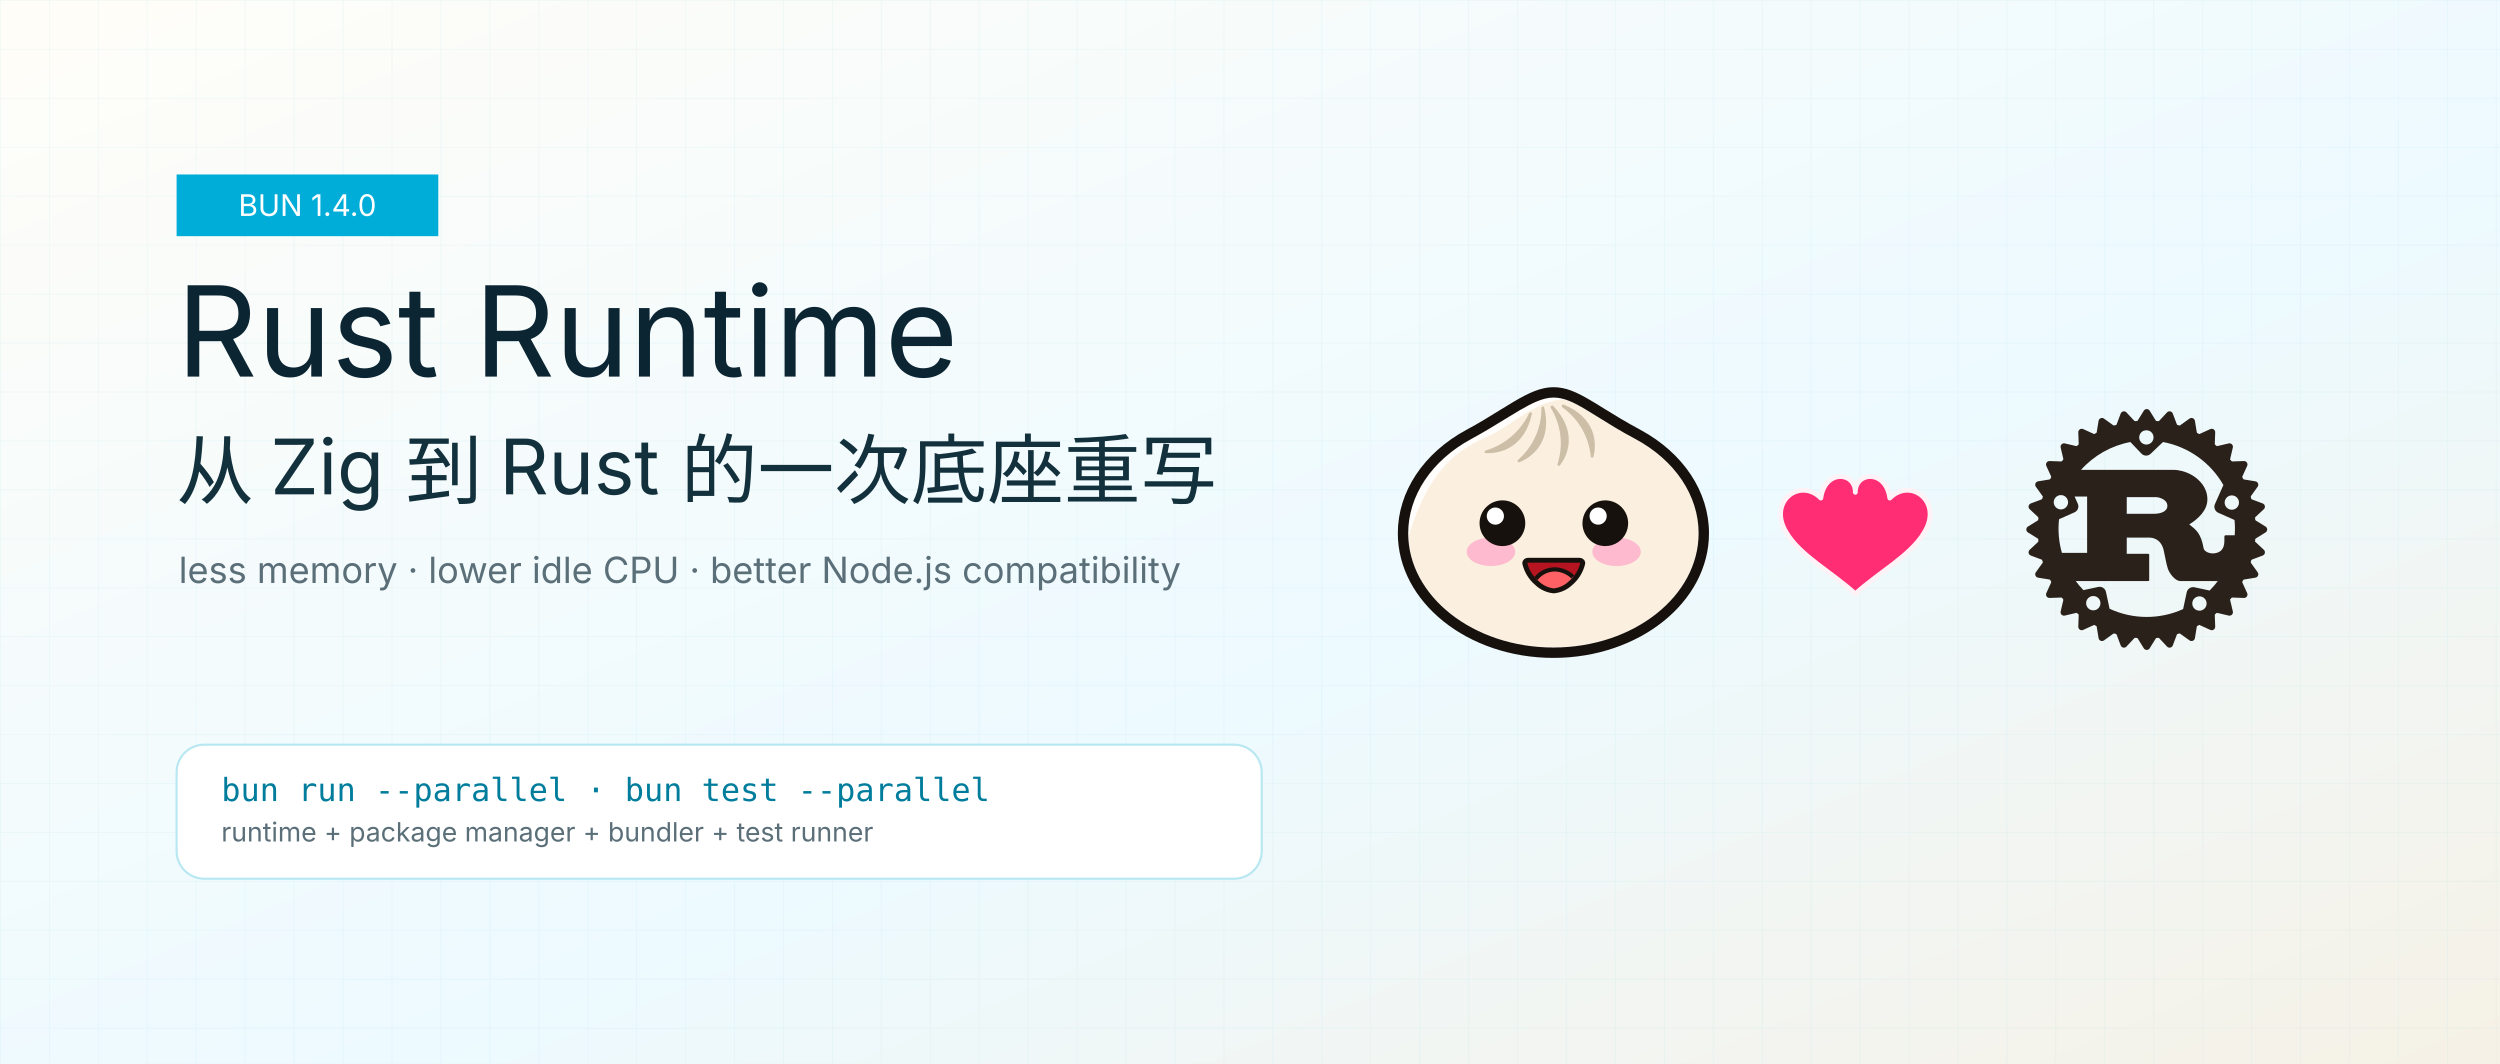
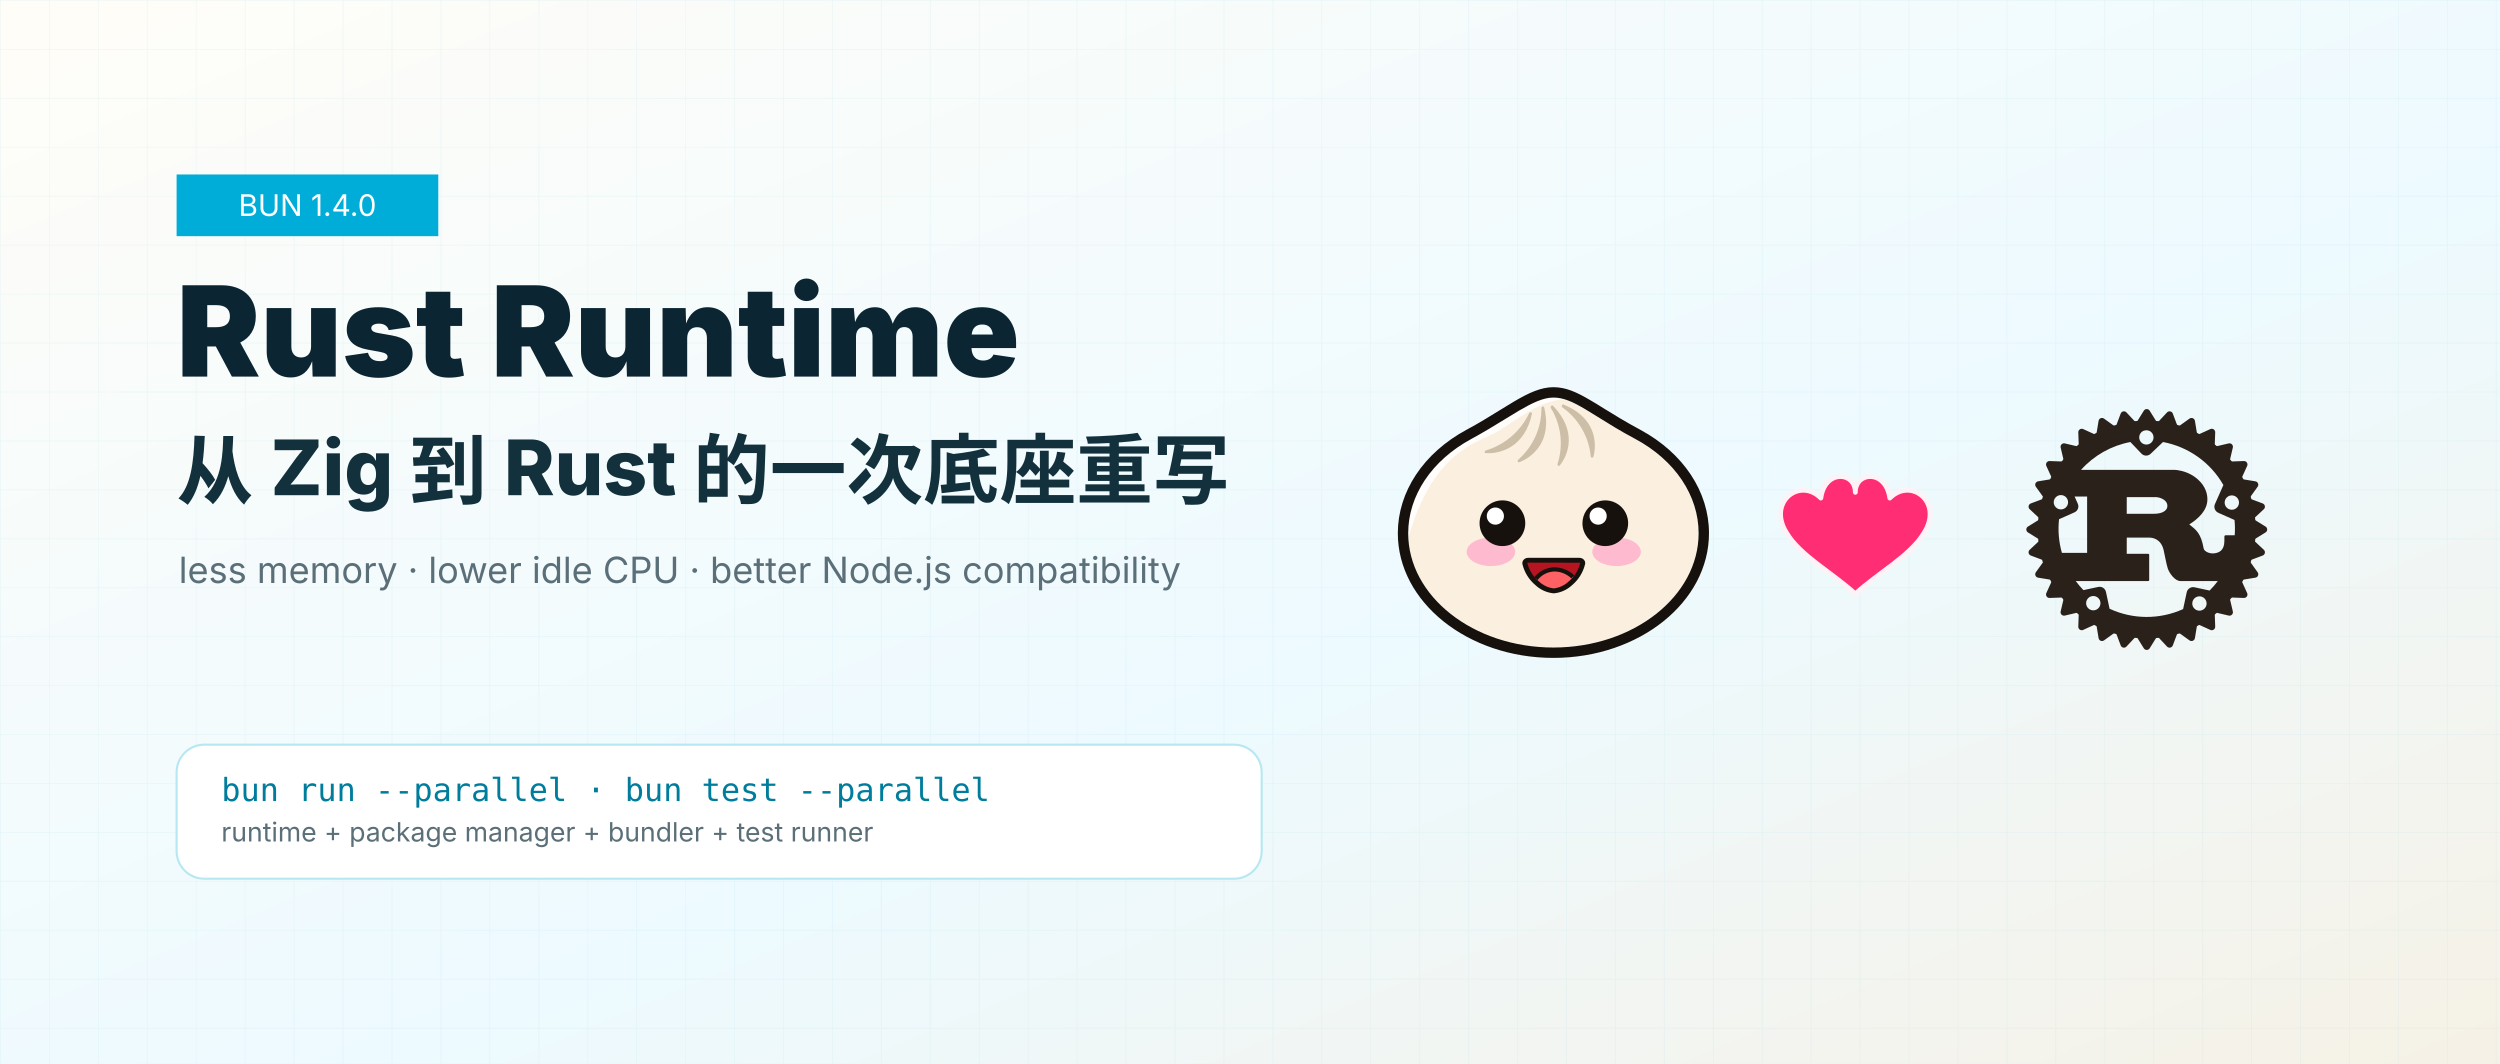
<svg xmlns="http://www.w3.org/2000/svg" width="2350" height="1000" viewBox="0 0 2350 1000" role="img" aria-label="Bun 1.4 Rust runtime article cover">
  <defs>
    <linearGradient id="paper" x1="0" y1="0" x2="1" y2="1">
      <stop offset="0" stop-color="#fffdf8" />
      <stop offset="0.58" stop-color="#edfaff" />
      <stop offset="1" stop-color="#f6f1e6" />
    </linearGradient>
    <linearGradient id="bunOrb" x1="0" y1="0" x2="1" y2="1">
      <stop offset="0" stop-color="#f6b73c" />
      <stop offset="1" stop-color="#e8943a" />
    </linearGradient>
    <linearGradient id="rustGear" x1="0" y1="0" x2="1" y2="1">
      <stop offset="0" stop-color="#f74c00" />
      <stop offset="1" stop-color="#c93c00" />
    </linearGradient>
    <linearGradient id="darkStage" x1="0" y1="0" x2="1" y2="1">
      <stop offset="0" stop-color="#071421" />
      <stop offset="0.55" stop-color="#15110f" />
      <stop offset="1" stop-color="#24130f" />
    </linearGradient>
    <linearGradient id="zigFace" x1="0" y1="0" x2="1" y2="1">
      <stop offset="0" stop-color="#ff9838" />
      <stop offset="1" stop-color="#f05a16" />
    </linearGradient>
    <linearGradient id="bunBody" x1="0" y1="0" x2="1" y2="1">
      <stop offset="0" stop-color="#fff4d6" />
      <stop offset="0.58" stop-color="#ffd992" />
      <stop offset="1" stop-color="#f0b35f" />
    </linearGradient>
    <linearGradient id="rightPanel" x1="0" y1="0" x2="1" y2="1">
      <stop offset="0" stop-color="#ffffff" />
      <stop offset="0.62" stop-color="#f3fcff" />
      <stop offset="1" stop-color="#fff5df" />
    </linearGradient>
    <linearGradient id="bunPoster" x1="0" y1="0" x2="0" y2="1">
      <stop offset="0" stop-color="#160000" />
      <stop offset="0.56" stop-color="#2a0205" />
      <stop offset="1" stop-color="#c80b3f" />
    </linearGradient>
    <linearGradient id="bunHugeText" x1="0" y1="0" x2="0" y2="1">
      <stop offset="0" stop-color="#fffbe7" />
      <stop offset="0.62" stop-color="#fff4d6" />
      <stop offset="1" stop-color="#e9a4a1" />
    </linearGradient>
    <pattern id="grid" width="46" height="46" patternUnits="userSpaceOnUse">
      <path d="M 46 0 L 0 0 0 46" fill="none" stroke="#8ac9d8" stroke-width="1" opacity="0.16" />
    </pattern>
    <symbol id="bunLogo" viewBox="0 0 80 70">
      <path d="M73,35.7c0,15.21-15.67,27.54-35,27.54S3,50.91,3,35.7C3,26.27,9,17.94,18.22,13S33.18,3,38,3s8.94,4.13,19.78,10C67,17.94,73,26.27,73,35.7Z" fill="#fbf0df" />
      <path d="M24.53,11.17C29,8.49,34.94,3.46,40.78,3.45A9.29,9.29,0,0,0,38,3c-2.42,0-5,1.25-8.25,3.13-1.13.66-2.3,1.39-3.54,2.15-2.33,1.44-5,3.07-8,4.7C8.69,18.13,3,26.62,3,35.7c0,.4,0,.8,0,1.19C9.06,15.48,20.07,13.85,24.53,11.17Z" fill="#fffefc" />
      <path d="M35.12,5.53A16.41,16.41,0,0,1,29.49,18c-.28.25-.06.73.3.59,3.37-1.31,7.92-5.23,6-13.14C35.71,5,35.12,5.12,35.12,5.53Zm2.27,0A16.24,16.24,0,0,1,39,19c-.12.35.31.65.55.36C41.74,16.56,43.65,11,37.93,5,37.64,4.74,37.19,5.14,37.39,5.49Zm2.76-.17A16.42,16.42,0,0,1,47,17.12a.33.33,0,0,0,.65.11c.92-3.49.4-9.44-7.17-12.53C40.08,4.54,39.82,5.08,40.15,5.32ZM21.69,15.76a16.94,16.94,0,0,0,10.47-9c.18-.36.75-.22.66.18-1.73,8-7.52,9.67-11.12,9.45C21.32,16.4,21.33,15.87,21.69,15.76Z" fill="#ccbea7" fill-rule="evenodd" />
      <path d="M38,65.75C17.32,65.75.5,52.27.5,35.7c0-10,6.18-19.33,16.53-24.92,3-1.6,5.57-3.21,7.86-4.62,1.26-.78,2.45-1.51,3.6-2.19C32,1.89,35,.5,38,.5s5.62,1.2,8.9,3.14c1,.57,2,1.19,3.07,1.87,2.49,1.54,5.3,3.28,9,5.27C69.32,16.37,75.5,25.69,75.5,35.7,75.5,52.27,58.68,65.75,38,65.75ZM38,3c-2.42,0-5,1.25-8.25,3.13-1.13.66-2.3,1.39-3.54,2.15-2.33,1.44-5,3.07-8,4.7C8.69,18.13,3,26.62,3,35.7,3,50.89,18.7,63.25,38,63.25S73,50.89,73,35.7C73,26.62,67.31,18.13,57.78,13,54,11,51.05,9.12,48.66,7.64c-1.09-.67-2.09-1.29-3-1.84C42.63,4,40.42,3,38,3Z" fill="#17110d" />
      <path d="M45.05,43a8.93,8.93,0,0,1-2.92,4.71,6.81,6.81,0,0,1-4,1.88A6.84,6.84,0,0,1,34,47.71,8.93,8.93,0,0,1,31.12,43a.72.72,0,0,1,.8-.81H44.26A.72.72,0,0,1,45.05,43Z" fill="#b71422" />
      <path d="M34,47.79a6.91,6.91,0,0,0,4.12,1.9,6.91,6.91,0,0,0,4.11-1.9,10.63,10.63,0,0,0,1-1.07,6.83,6.83,0,0,0-4.9-2.31,6.15,6.15,0,0,0-5,2.78C33.56,47.4,33.76,47.6,34,47.79Z" fill="#ff6164" />
      <path d="M34.16,47a5.36,5.36,0,0,1,4.19-2.08,6,6,0,0,1,4,1.69c.23-.25.45-.51.66-.77a7,7,0,0,0-4.71-1.93,6.36,6.36,0,0,0-4.89,2.36A9.53,9.53,0,0,0,34.16,47Z" fill="#17110d" />
      <path d="M38.09,50.19a7.42,7.42,0,0,1-4.45-2,9.52,9.52,0,0,1-3.11-5.05,1.2,1.2,0,0,1,.26-1,1.41,1.41,0,0,1,1.13-.51H44.26a1.44,1.44,0,0,1,1.13.51,1.19,1.19,0,0,1,.25,1h0a9.52,9.52,0,0,1-3.11,5.05A7.42,7.42,0,0,1,38.09,50.19Zm-6.17-7.4c-.16,0-.2.07-.21.09a8.29,8.29,0,0,0,2.73,4.37A6.23,6.23,0,0,0,38.09,49a6.28,6.28,0,0,0,3.65-1.73,8.3,8.3,0,0,0,2.72-4.37.21.21,0,0,0-.2-.09Z" fill="#17110d" />
      <ellipse cx="53.22" cy="40.18" rx="5.85" ry="3.44" fill="#febbd0" />
      <ellipse cx="22.95" cy="40.18" rx="5.85" ry="3.44" fill="#febbd0" />
      <path d="M25.7,38.8a5.51,5.51,0,1,0-5.5-5.51A5.51,5.51,0,0,0,25.7,38.8Zm24.77,0A5.51,5.51,0,1,0,45,33.29,5.5,5.5,0,0,0,50.47,38.8Z" fill="#17110d" fill-rule="evenodd" />
      <path d="M24,33.64a2.07,2.07,0,1,0-2.06-2.07A2.07,2.07,0,0,0,24,33.64Zm24.77,0a2.07,2.07,0,1,0-2.06-2.07A2.07,2.07,0,0,0,48.75,33.64Z" fill="#ffffff" fill-rule="evenodd" />
    </symbol>
    <symbol id="zigLogo" viewBox="0 0 400 140">
      <g fill="#f7a41d">
        <polygon points="46,22 28,44 19,30" />
        <polygon points="46,22 33,33 28,44 22,44 22,95 31,95 20,100 12,117 0,117 0,22" />
        <polygon points="31,95 12,117 4,106" />
        <polygon points="56,22 62,36 37,44" />
        <polygon points="56,22 111,22 111,44 37,44 56,32" />
        <polygon points="116,95 97,117 90,104" />
        <polygon points="116,95 100,104 97,117 42,117 42,95" />
        <polygon points="150,0 52,117 3,140 101,22" />
        <polygon points="141,22 140,40 122,45" />
        <polygon points="153,22 153,117 106,117 120,105 125,95 131,95 131,45 122,45 132,36 141,22" />
        <polygon points="125,95 130,110 106,117" />
      </g>
      <g fill="#121212">
        <polygon points="260,22 260,37 229,40 177,40 177,22" />
        <polygon points="260,37 207,99 207,103 176,103 229,40 229,37" />
        <polygon points="261,99 261,117 176,117 176,103 206,99" />
        <rect x="272" y="22" width="22" height="95" />
        <polygon points="394,67 394,106 376,106 376,81 360,70 346,67" />
        <polygon points="360,68 376,81 346,67" />
        <path d="M394,106c-10.2,7.3-24,12-37.7,12c-29,0-51.1-20.8-51.1-48.3c0-27.3,22.5-48.1,52-48.1c14.3,0,29.2,5.5,38.9,14l-13,15c-7.1-6.3-16.8-10-25.9-10c-17,0-30.2,12.9-30.2,29.5c0,16.8,13.3,29.6,30.3,29.6c5.7,0,12.8-2.3,19-5.5L394,106z" />
      </g>
    </symbol>
    <symbol id="rustLogo" viewBox="0 0 144 144">
      <path d="m71.05 23.68c-26.06 0-47.27 21.22-47.27 47.27s21.22 47.27 47.27 47.27 47.27-21.22 47.27-47.27-21.22-47.27-47.27-47.27zm-.07 4.2a3.1 3.11 0 0 1 3.02 3.11 3.11 3.11 0 0 1 -6.22 0 3.11 3.11 0 0 1 3.2-3.11zm7.12 5.12a38.27 38.27 0 0 1 26.2 18.66l-3.67 8.28c-.63 1.43.02 3.11 1.44 3.75l7.06 3.13a38.27 38.27 0 0 1 .08 6.64h-3.93c-.39 0-.55.26-.55.64v1.8c0 4.24-2.39 5.17-4.49 5.4-2 .23-4.21-.84-4.49-2.06-1.18-6.63-3.14-8.04-6.24-10.49 3.85-2.44 7.85-6.05 7.85-10.87 0-5.21-3.57-8.49-6-10.1-3.42-2.25-7.2-2.7-8.22-2.7h-40.6a38.27 38.27 0 0 1 21.41-12.08l4.79 5.02c1.08 1.13 2.87 1.18 4 .09zm-44.2 23.02a3.11 3.11 0 0 1 3.02 3.11 3.11 3.11 0 0 1 -6.22 0 3.11 3.11 0 0 1 3.2-3.11zm74.15.14a3.11 3.11 0 0 1 3.02 3.11 3.11 3.11 0 0 1 -6.22 0 3.11 3.11 0 0 1 3.2-3.11zm-68.29.5h5.42v24.44h-10.94a38.27 38.27 0 0 1 -1.24-14.61l6.7-2.98c1.43-.64 2.08-2.31 1.44-3.74zm22.62.26h12.91c.67 0 4.71.77 4.71 3.8 0 2.51-3.1 3.41-5.65 3.41h-11.98zm0 17.56h9.89c.9 0 4.83.26 6.08 5.28.39 1.54 1.26 6.56 1.85 8.17.59 1.8 2.98 5.4 5.53 5.4h16.14a38.27 38.27 0 0 1 -3.54 4.1l-6.57-1.41c-1.53-.33-3.04.65-3.37 2.18l-1.56 7.28a38.27 38.27 0 0 1 -31.91-.15l-1.56-7.28c-.33-1.53-1.83-2.51-3.36-2.18l-6.43 1.38a38.27 38.27 0 0 1 -3.32-3.92h31.27c.35 0 .59-.06.59-.39v-11.06c0-.32-.24-.39-.59-.39h-9.15zm-14.43 25.33a3.11 3.11 0 0 1 3.02 3.11 3.11 3.11 0 0 1 -6.22 0 3.11 3.11 0 0 1 3.2-3.11zm46.05.14a3.11 3.11 0 0 1 3.02 3.11 3.11 3.11 0 0 1 -6.22 0 3.11 3.11 0 0 1 3.2-3.11z" fill="#2a211b" />
      <path d="m115.68 70.95a44.63 44.63 0 0 1 -44.63 44.63 44.63 44.63 0 0 1 -44.63-44.63 44.63 44.63 0 0 1 44.63-44.63 44.63 44.63 0 0 1 44.63 44.63zm-.84-4.31 6.96 4.31-6.96 4.31 5.98 5.59-7.66 2.87 4.78 6.65-8.09 1.32 3.4 7.46-8.19-.29 1.88 7.98-7.98-1.88.29 8.19-7.46-3.4-1.32 8.09-6.65-4.78-2.87 7.66-5.59-5.98-4.31 6.96-4.31-6.96-5.59 5.98-2.87-7.66-6.65 4.78-1.32-8.09-7.46 3.4.29-8.19-7.98 1.88 1.88-7.98-8.19.29 3.4-7.46-8.09-1.32 4.78-6.65-7.66-2.87 5.98-5.59-6.96-4.31 6.96-4.31-5.98-5.59 7.66-2.87-4.78-6.65 8.09-1.32-3.4-7.46 8.19.29-1.88-7.98 7.98 1.88-.29-8.19 7.46 3.4 1.32-8.09 6.65 4.78 2.87-7.66 5.59 5.98 4.31-6.96 4.31 6.96 5.59-5.98 2.87 7.66 6.65-4.78 1.32 8.09 7.46-3.4-.29 8.19 7.98-1.88-1.88 7.98 8.19-.29-3.4 7.46 8.09 1.32-4.78 6.65 7.66 2.87z" fill="#2a211b" fill-rule="evenodd" stroke="#2a211b" stroke-linecap="round" stroke-linejoin="round" stroke-width="3" />
    </symbol>
  </defs>
  <rect width="2350" height="1000" fill="url(#paper)" />
  <rect width="2350" height="1000" fill="url(#grid)" />
  <g transform="translate(166 164)">
    <rect x="0" y="0" width="246" height="58" rx="0" fill="#00add8" />
    <text x="123" y="39" text-anchor="middle" fill="#ffffff" font-family="Avenir Next, Inter, Helvetica Neue, PingFang SC, sans-serif" font-size="28" letter-spacing="0">BUN 1.4.0</text>
-     <text x="0" y="190" fill="#0b2533" font-family="Avenir Next, Inter, Helvetica Neue, PingFang SC, sans-serif" font-size="118" letter-spacing="0">Rust Runtime</text>
-     <text x="0" y="304" fill="#12313d" font-family="Avenir Next, Inter, Helvetica Neue, PingFang SC, sans-serif" font-size="72" letter-spacing="0">从 Zig 到 Rust 的一次底座重写</text>
+     <text x="0" y="190" fill="#0b2533" font-weight="900" font-family="Avenir Next, Inter, Helvetica Neue, PingFang SC, sans-serif" font-size="118" letter-spacing="0">Rust Runtime</text>
+     <text x="0" y="304" fill="#12313d" font-weight="800" font-family="Avenir Next, Inter, Helvetica Neue, PingFang SC, sans-serif" font-size="72" letter-spacing="0">从 Zig 到 Rust 的一次底座重写</text>
    <text x="2" y="384" fill="#5b6f79" font-family="Avenir Next, Inter, Helvetica Neue, PingFang SC, sans-serif" font-size="34" letter-spacing="0">less memory · lower idle CPU · better Node.js compatibility</text>
  </g>
  <g transform="translate(166 700)">
    <rect x="0" y="0" width="1020" height="126" rx="26" fill="#ffffff" stroke="#b7e8f2" stroke-width="2" />
    <text x="42" y="53" fill="#007d9c" font-family="JetBrains Mono, SFMono-Regular, Menlo, monospace" font-size="30" letter-spacing="0">bun run --parallel · bun test --parallel</text>
    <text x="42" y="91" fill="#5b6f79" font-family="Avenir Next, Inter, Helvetica Neue, PingFang SC, sans-serif" font-size="25" letter-spacing="0">runtime + package manager + bundler + test runner</text>
  </g>
  <g transform="translate(1210 126)">
    <g transform="translate(102 236)">
      <use href="#bunLogo" x="0" y="0" width="312" height="273" />
    </g>
    <g fill="#ff2d73" stroke="#fff2f6" stroke-width="5" stroke-linejoin="round">
      <path transform="translate(534 353) scale(0.9)" d="M 0 -18 C 0 -40 32 -42 36 -12 C 58 -34 92 -8 72 24 C 58 48 24 66 0 88 C -24 66 -58 48 -72 24 C -92 -8 -58 -34 -36 -12 C -32 -42 0 -40 0 -18 Z" />
    </g>
    <g transform="translate(654 218)">
      <use href="#rustLogo" x="0" y="0" width="312" height="312" />
    </g>
  </g>
</svg>
